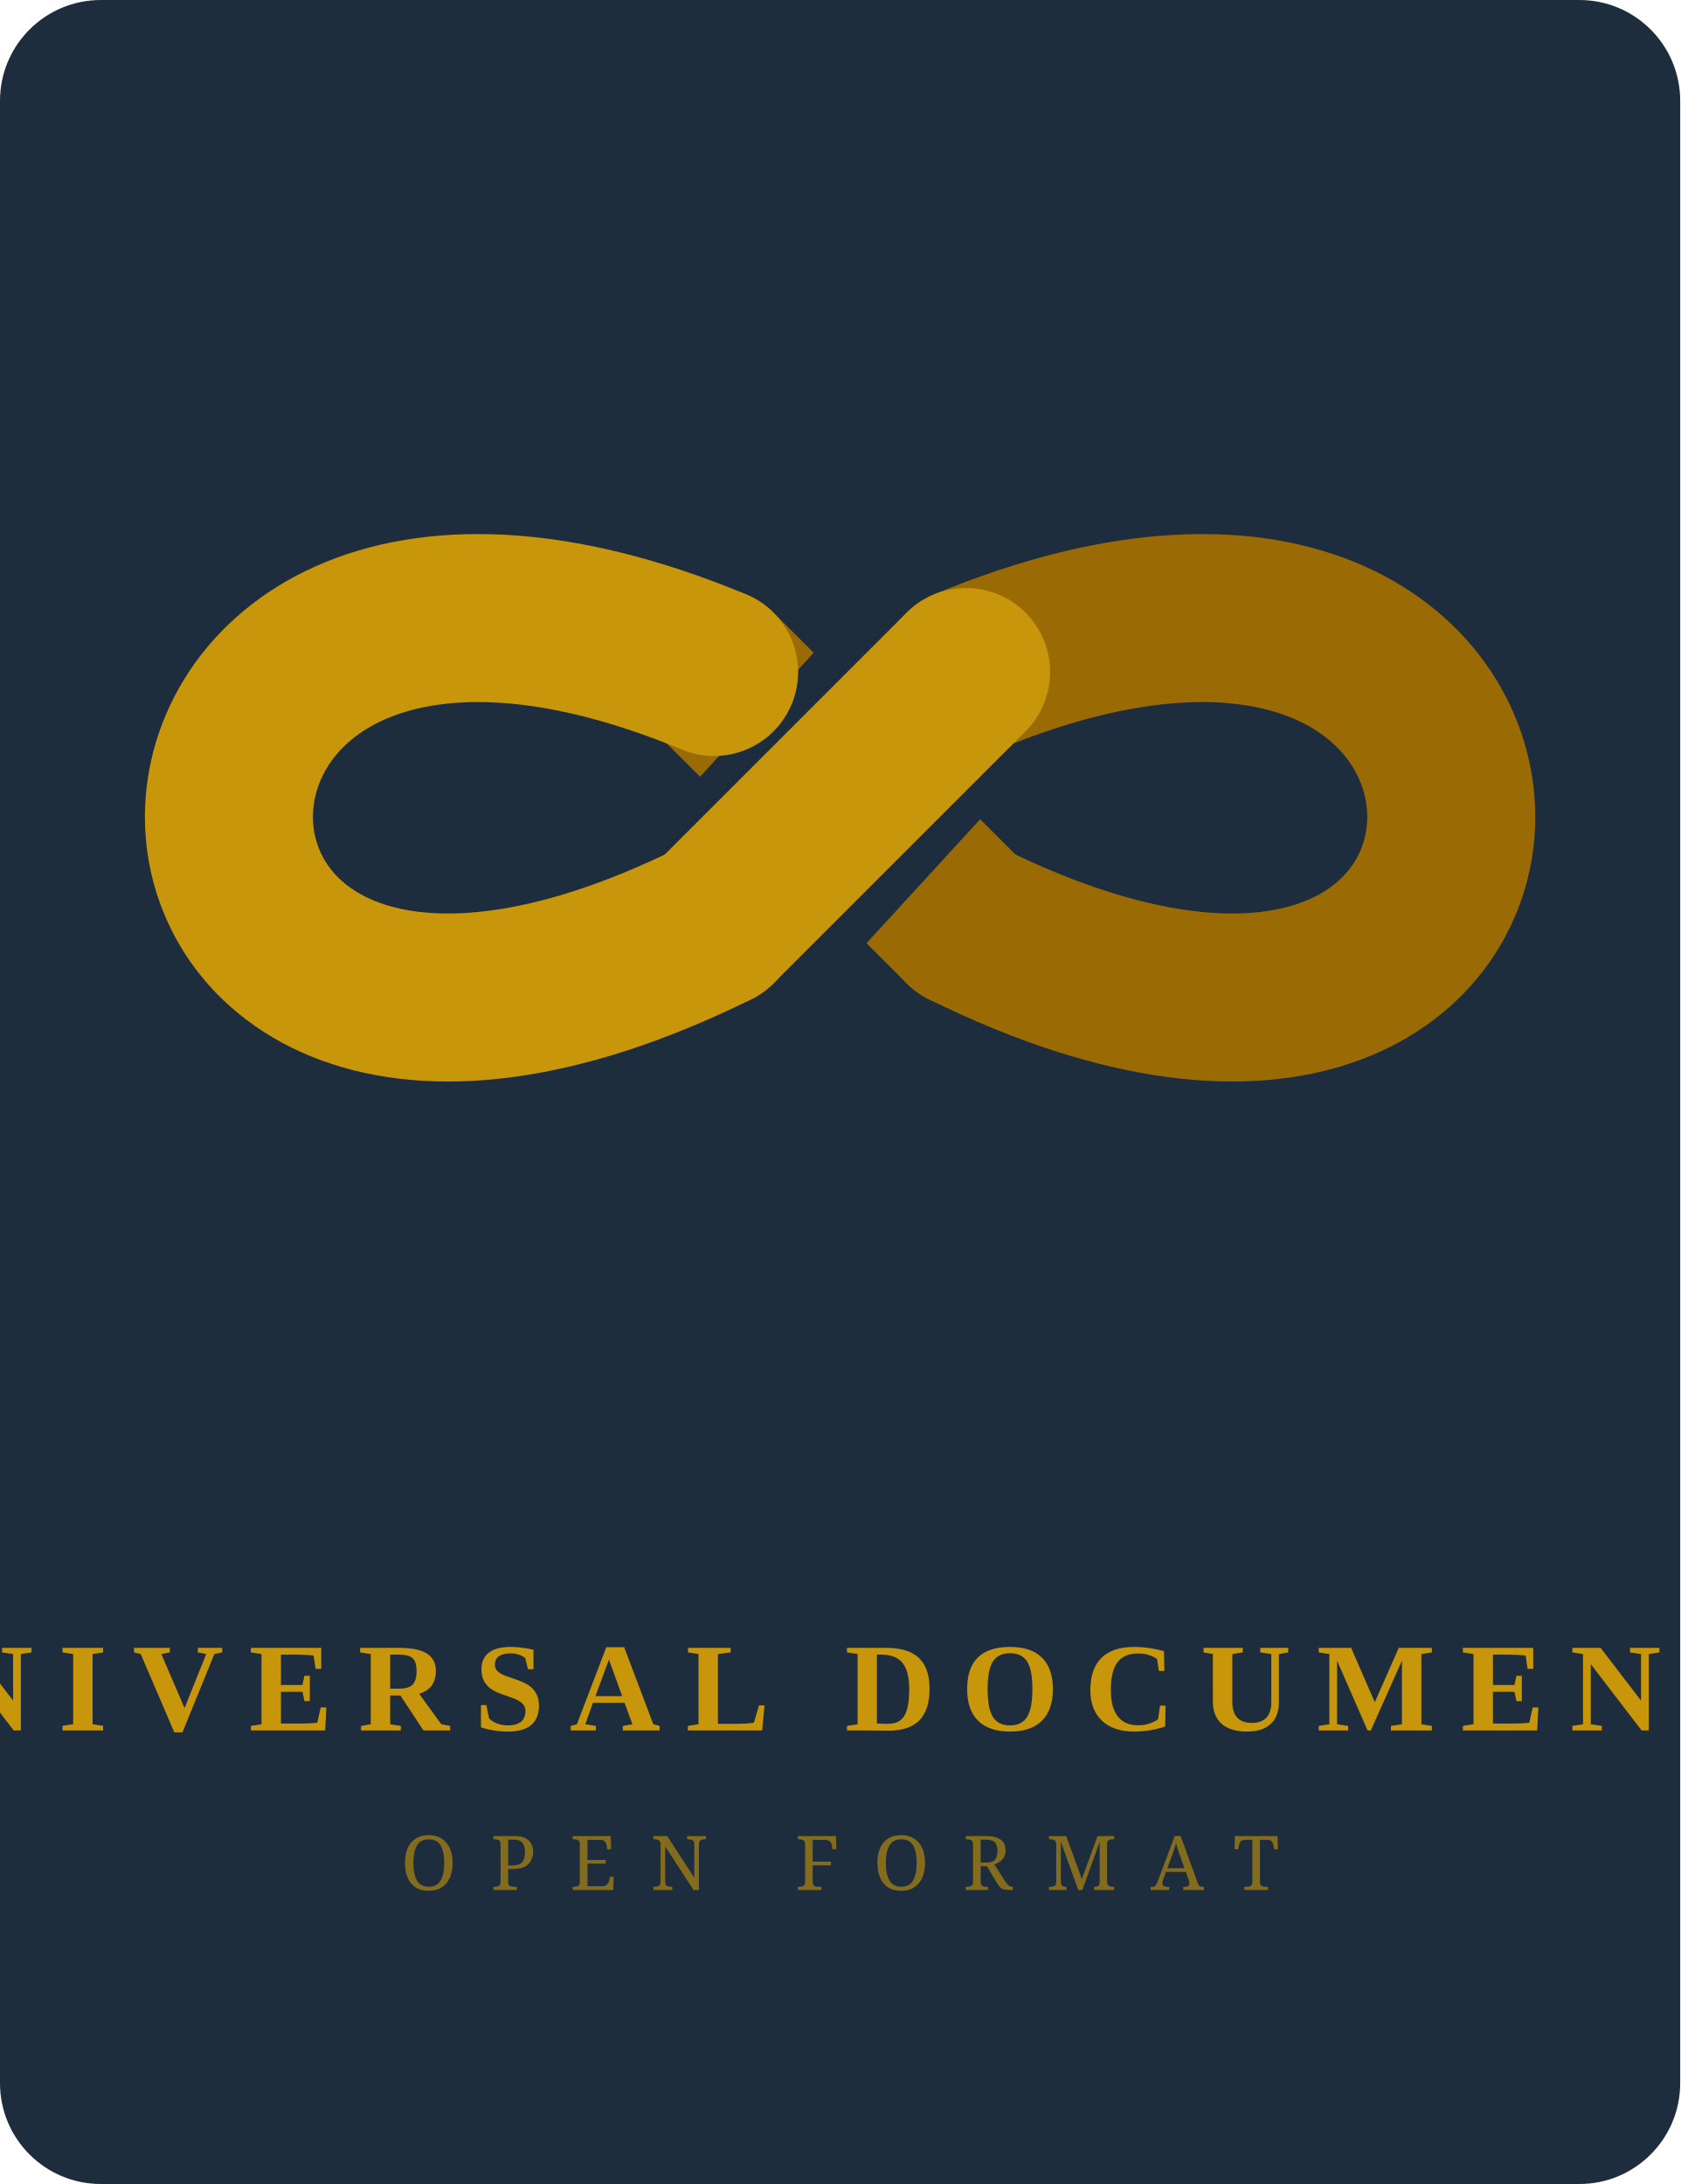
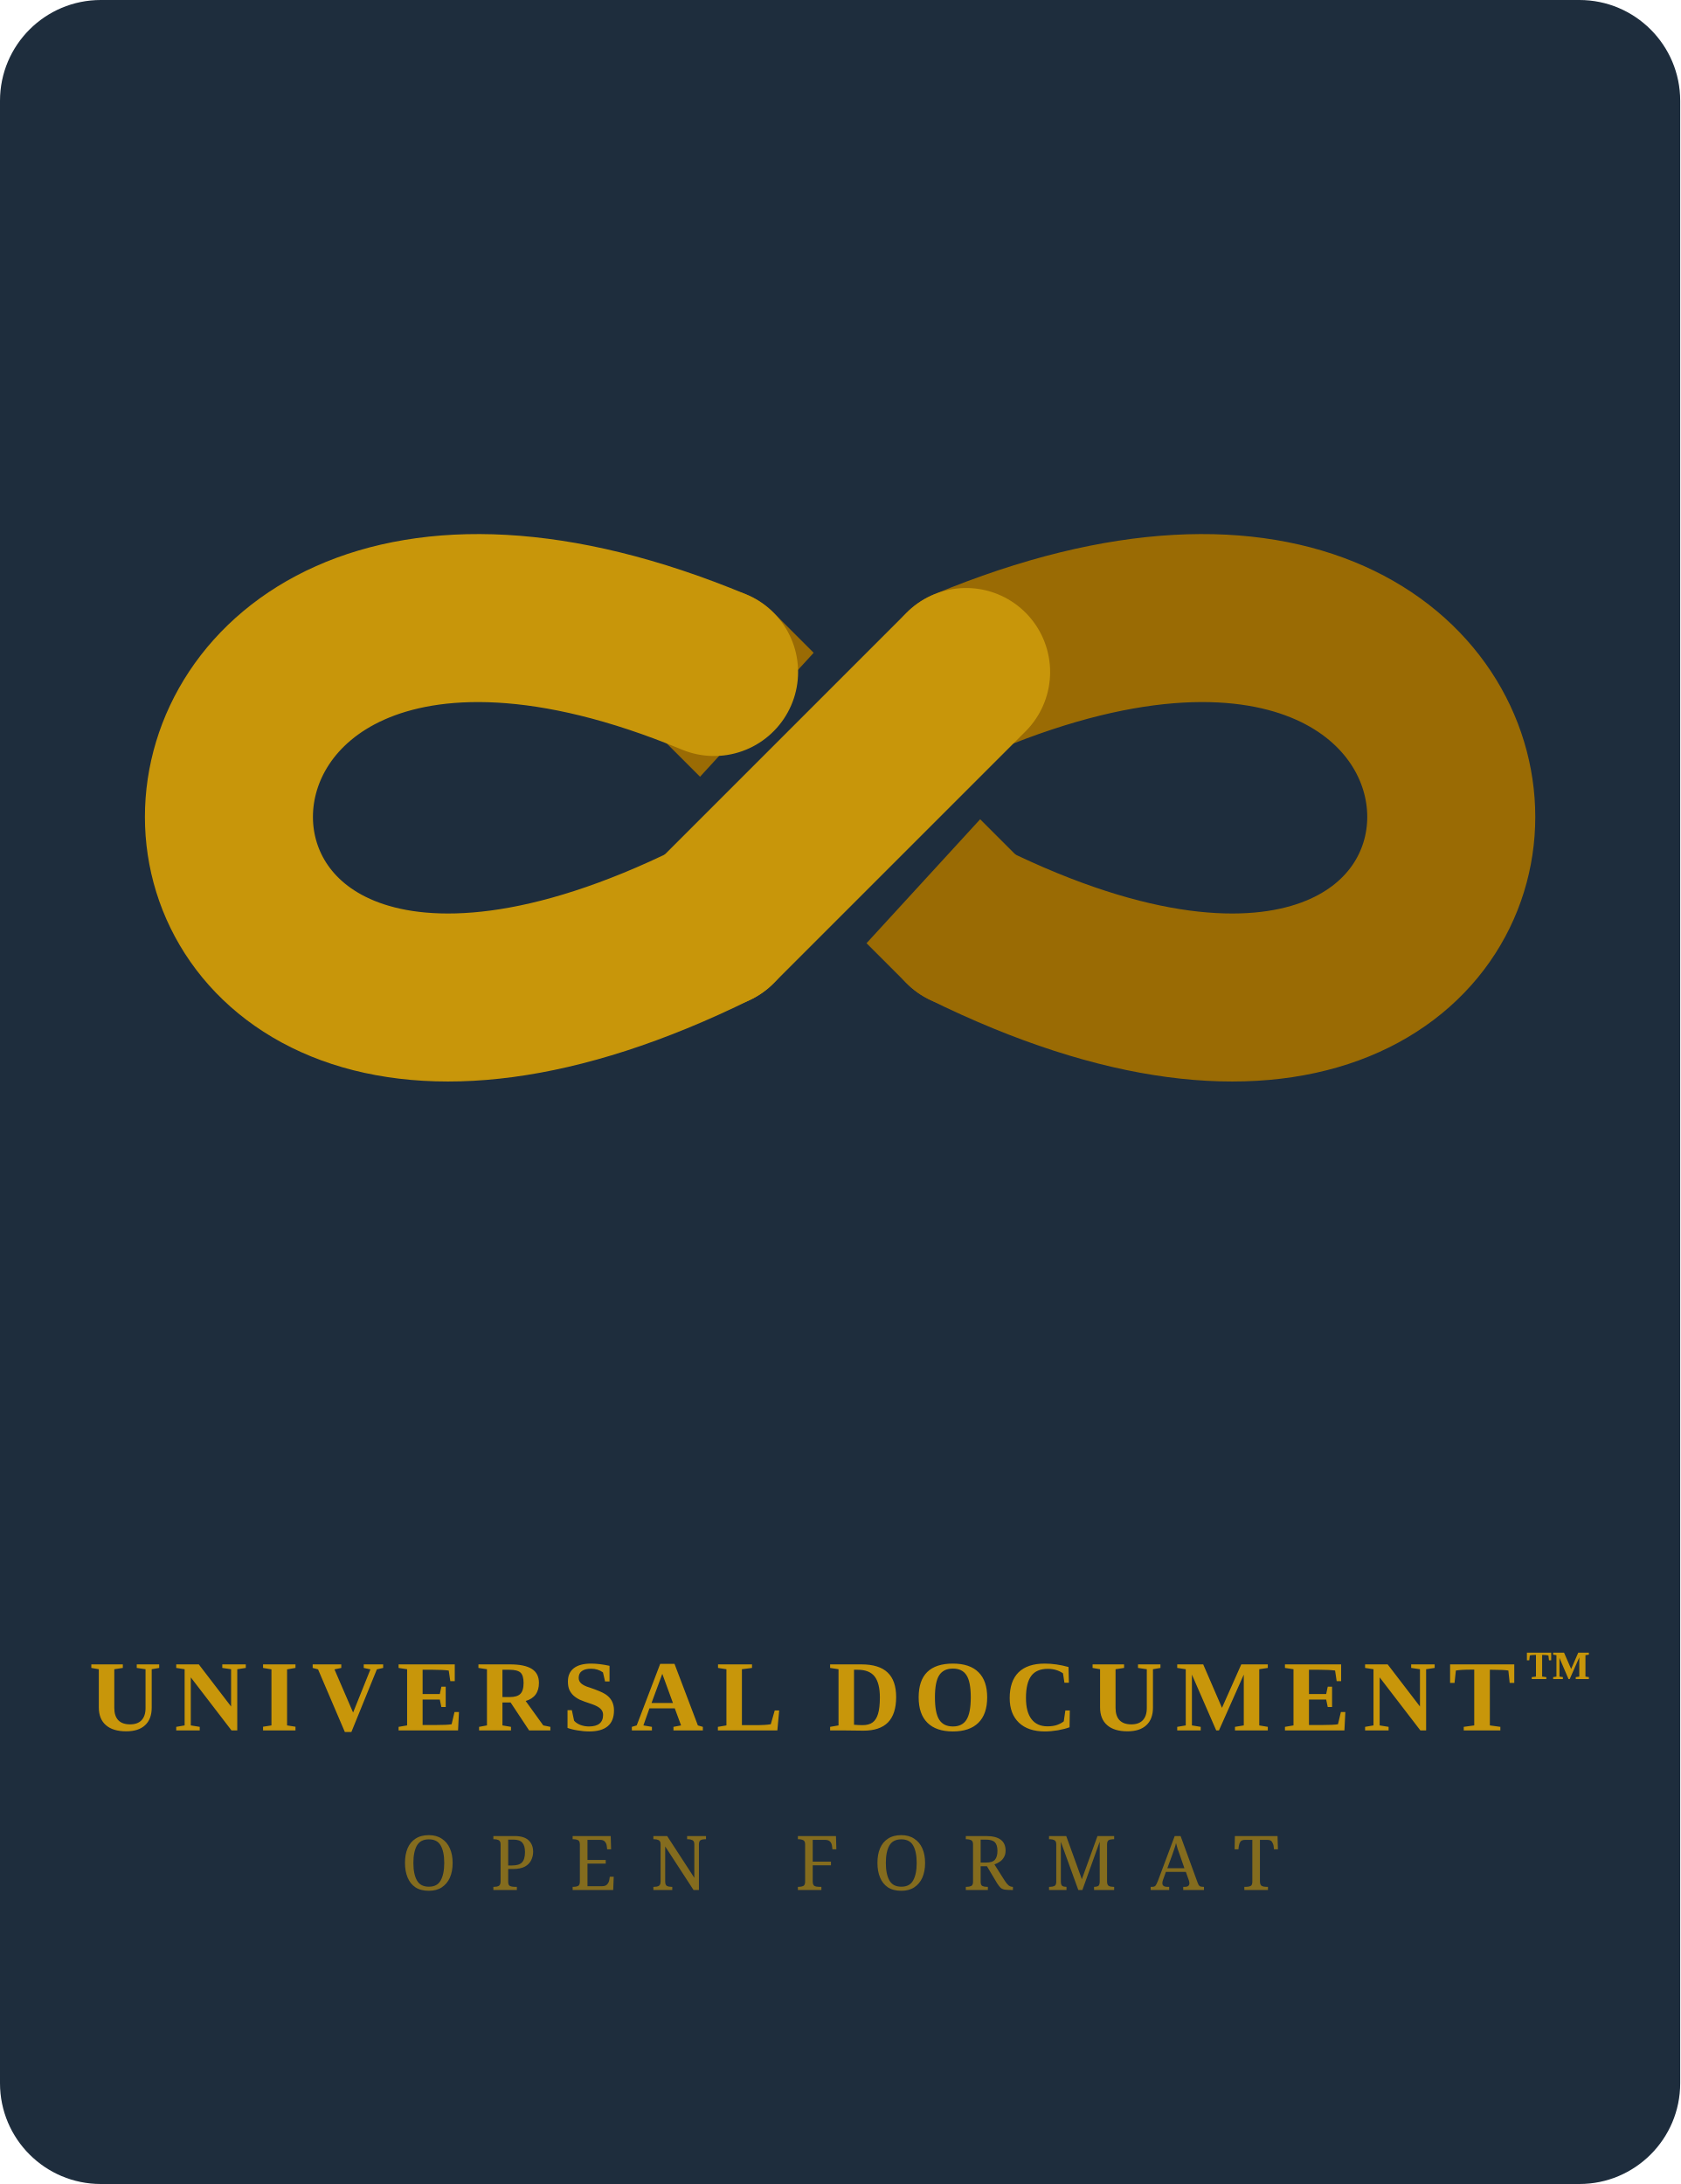
<svg xmlns="http://www.w3.org/2000/svg" viewBox="0 0 200 260" role="img" aria-label="Universal Document™ — Möbius strip logo">
  <rect width="200" height="260" fill="#1e2d3d" rx="12" />
  <path d="M 115,110 L 85,80" stroke="#9a6b04" stroke-width="20" stroke-linecap="round" fill="none" />
  <path d="M 115,80 C 192,48 192,148 115,110" stroke="#9a6b04" stroke-width="20" stroke-linecap="round" fill="none" />
  <line x1="89" y1="107" x2="111" y2="83" stroke="#1e2d3d" stroke-width="28" stroke-linecap="butt" />
  <path d="M 85,80 C 8,48 8,148 85,110" stroke="#c8960a" stroke-width="20" stroke-linecap="round" fill="none" />
  <path d="M 85,110 L 115,80" stroke="#c8960a" stroke-width="20" stroke-linecap="round" fill="none" />
-   <text x="100" y="206" text-anchor="middle" font-family="'Playfair Display',Georgia,'Times New Roman',serif" font-size="15" font-weight="700" fill="#c8960a" letter-spacing="3">UNIVERSAL DOCUMENT<tspan font-size="9" dy="-5" letter-spacing="0" dx="1">™</tspan>
+   <text x="100" y="206" text-anchor="middle" font-family="'Playfair Display',Georgia,'Times New Roman',serif" font-size="12" font-weight="700" fill="#c8960a" letter-spacing="1.5">UNIVERSAL DOCUMENT<tspan font-size="8" dy="-4" letter-spacing="0" dx="1">™</tspan>
  </text>
  <text x="100" y="225" text-anchor="middle" font-family="'Playfair Display',Georgia,serif" font-size="9" fill="#c8960a" letter-spacing="4" opacity="0.6">OPEN FORMAT</text>
</svg>
